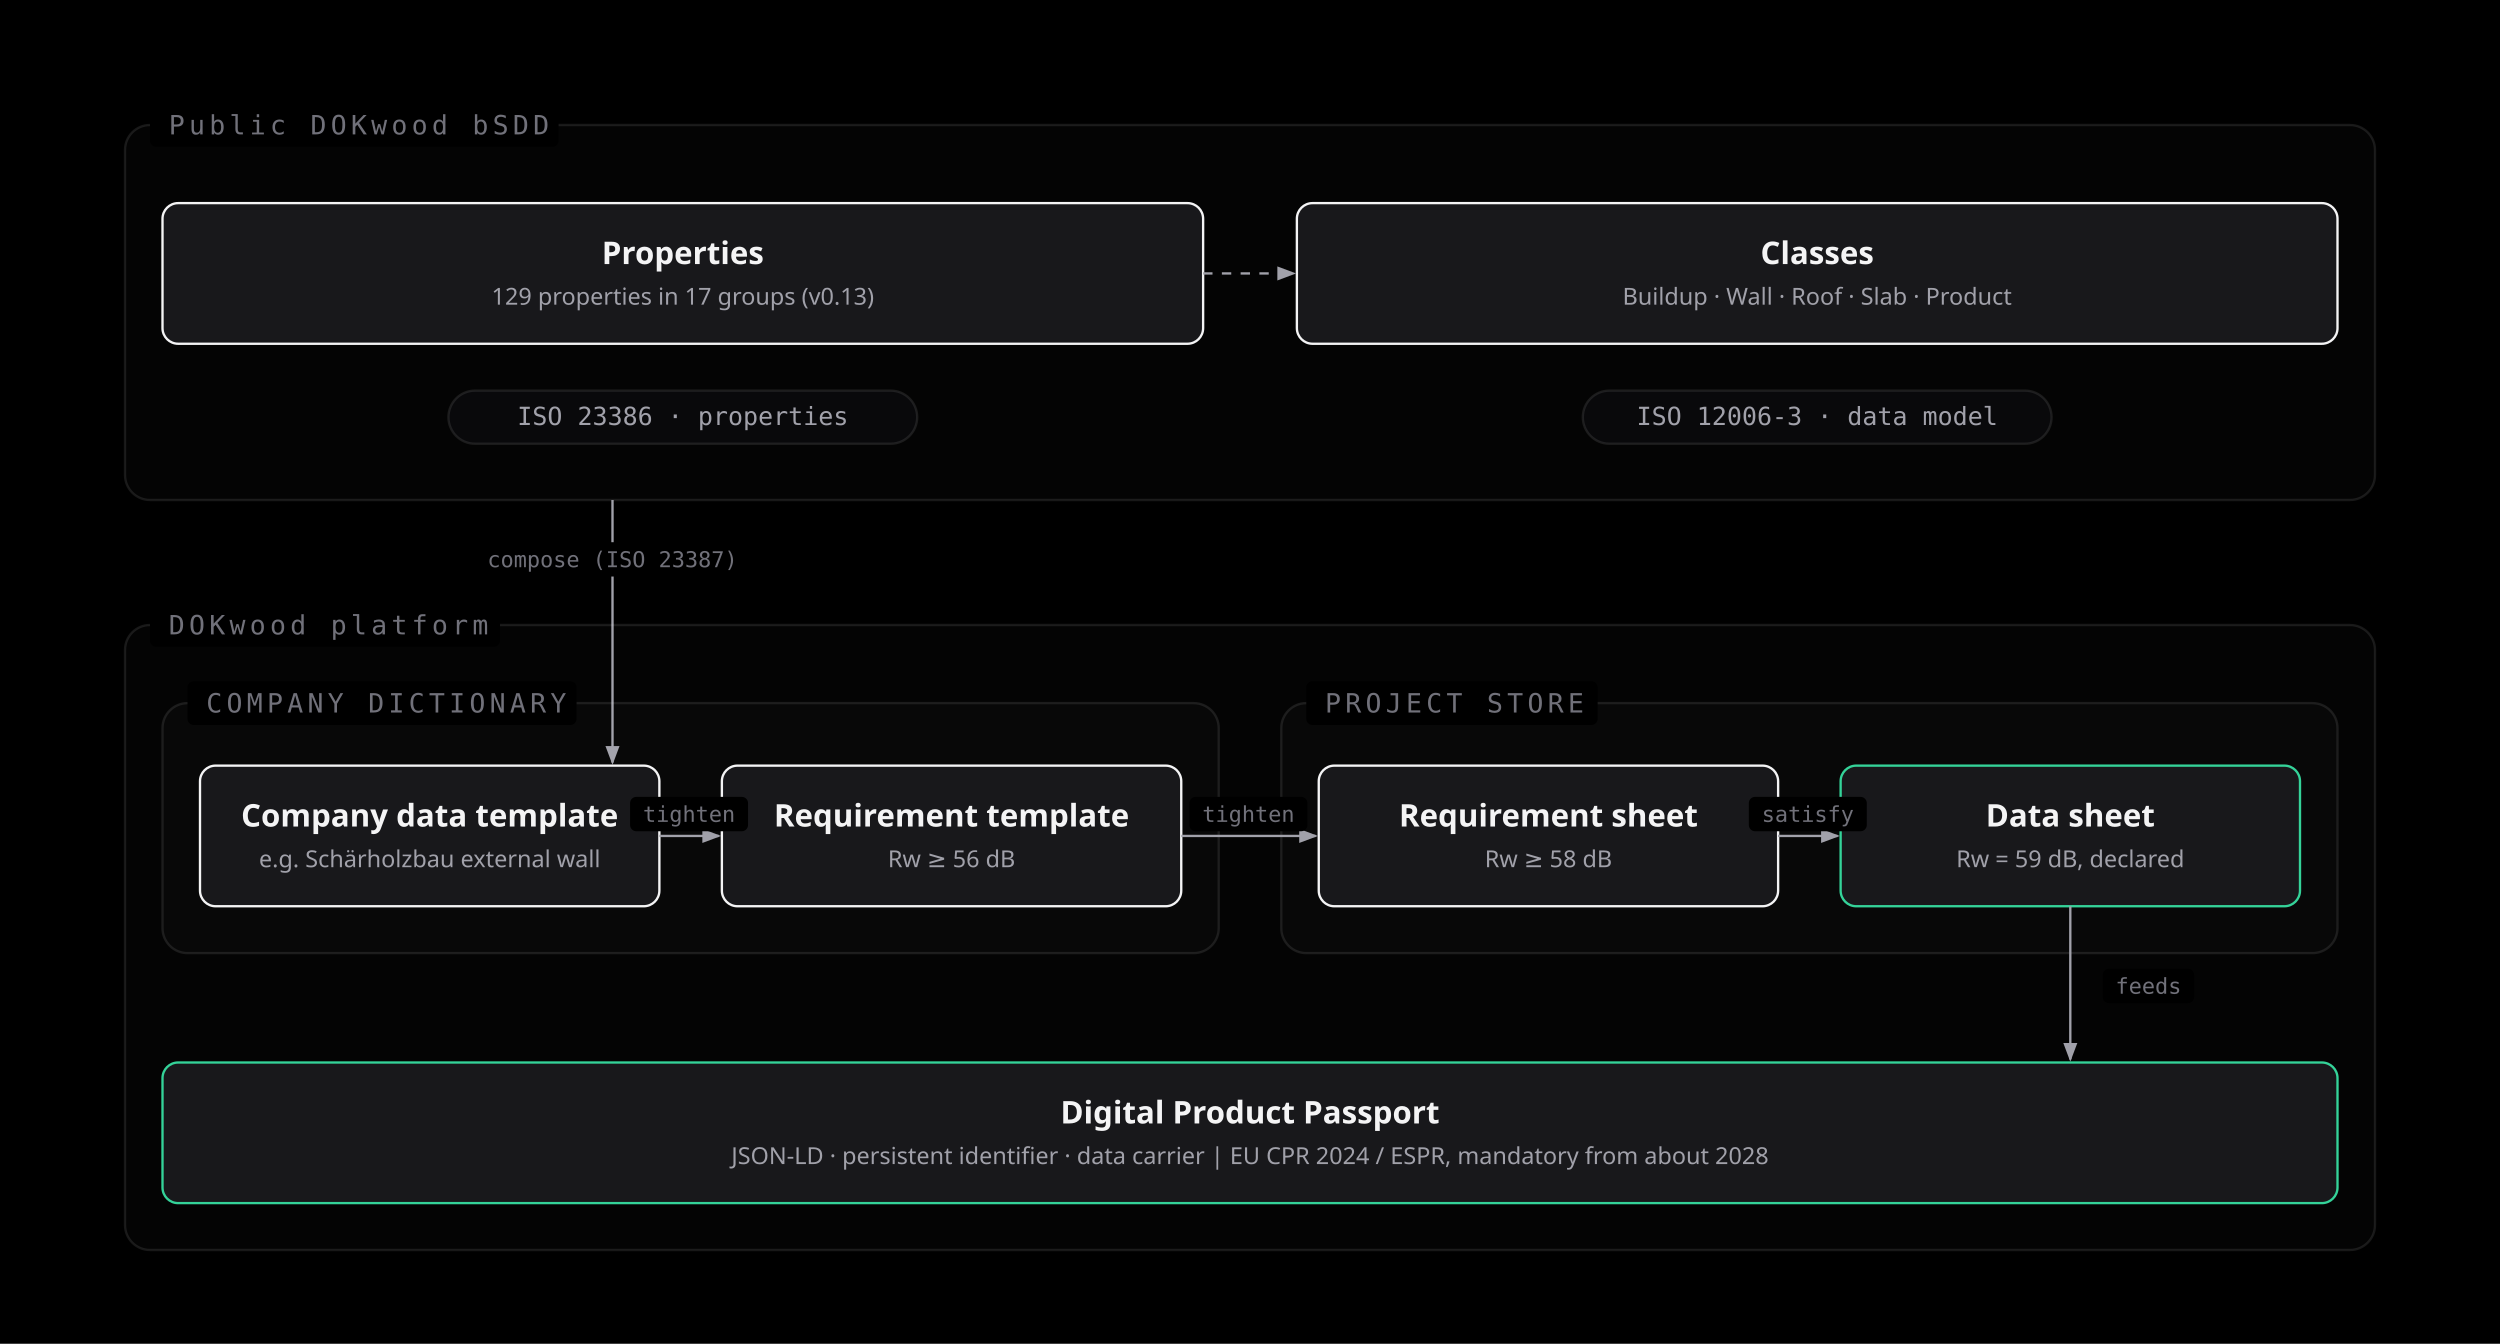
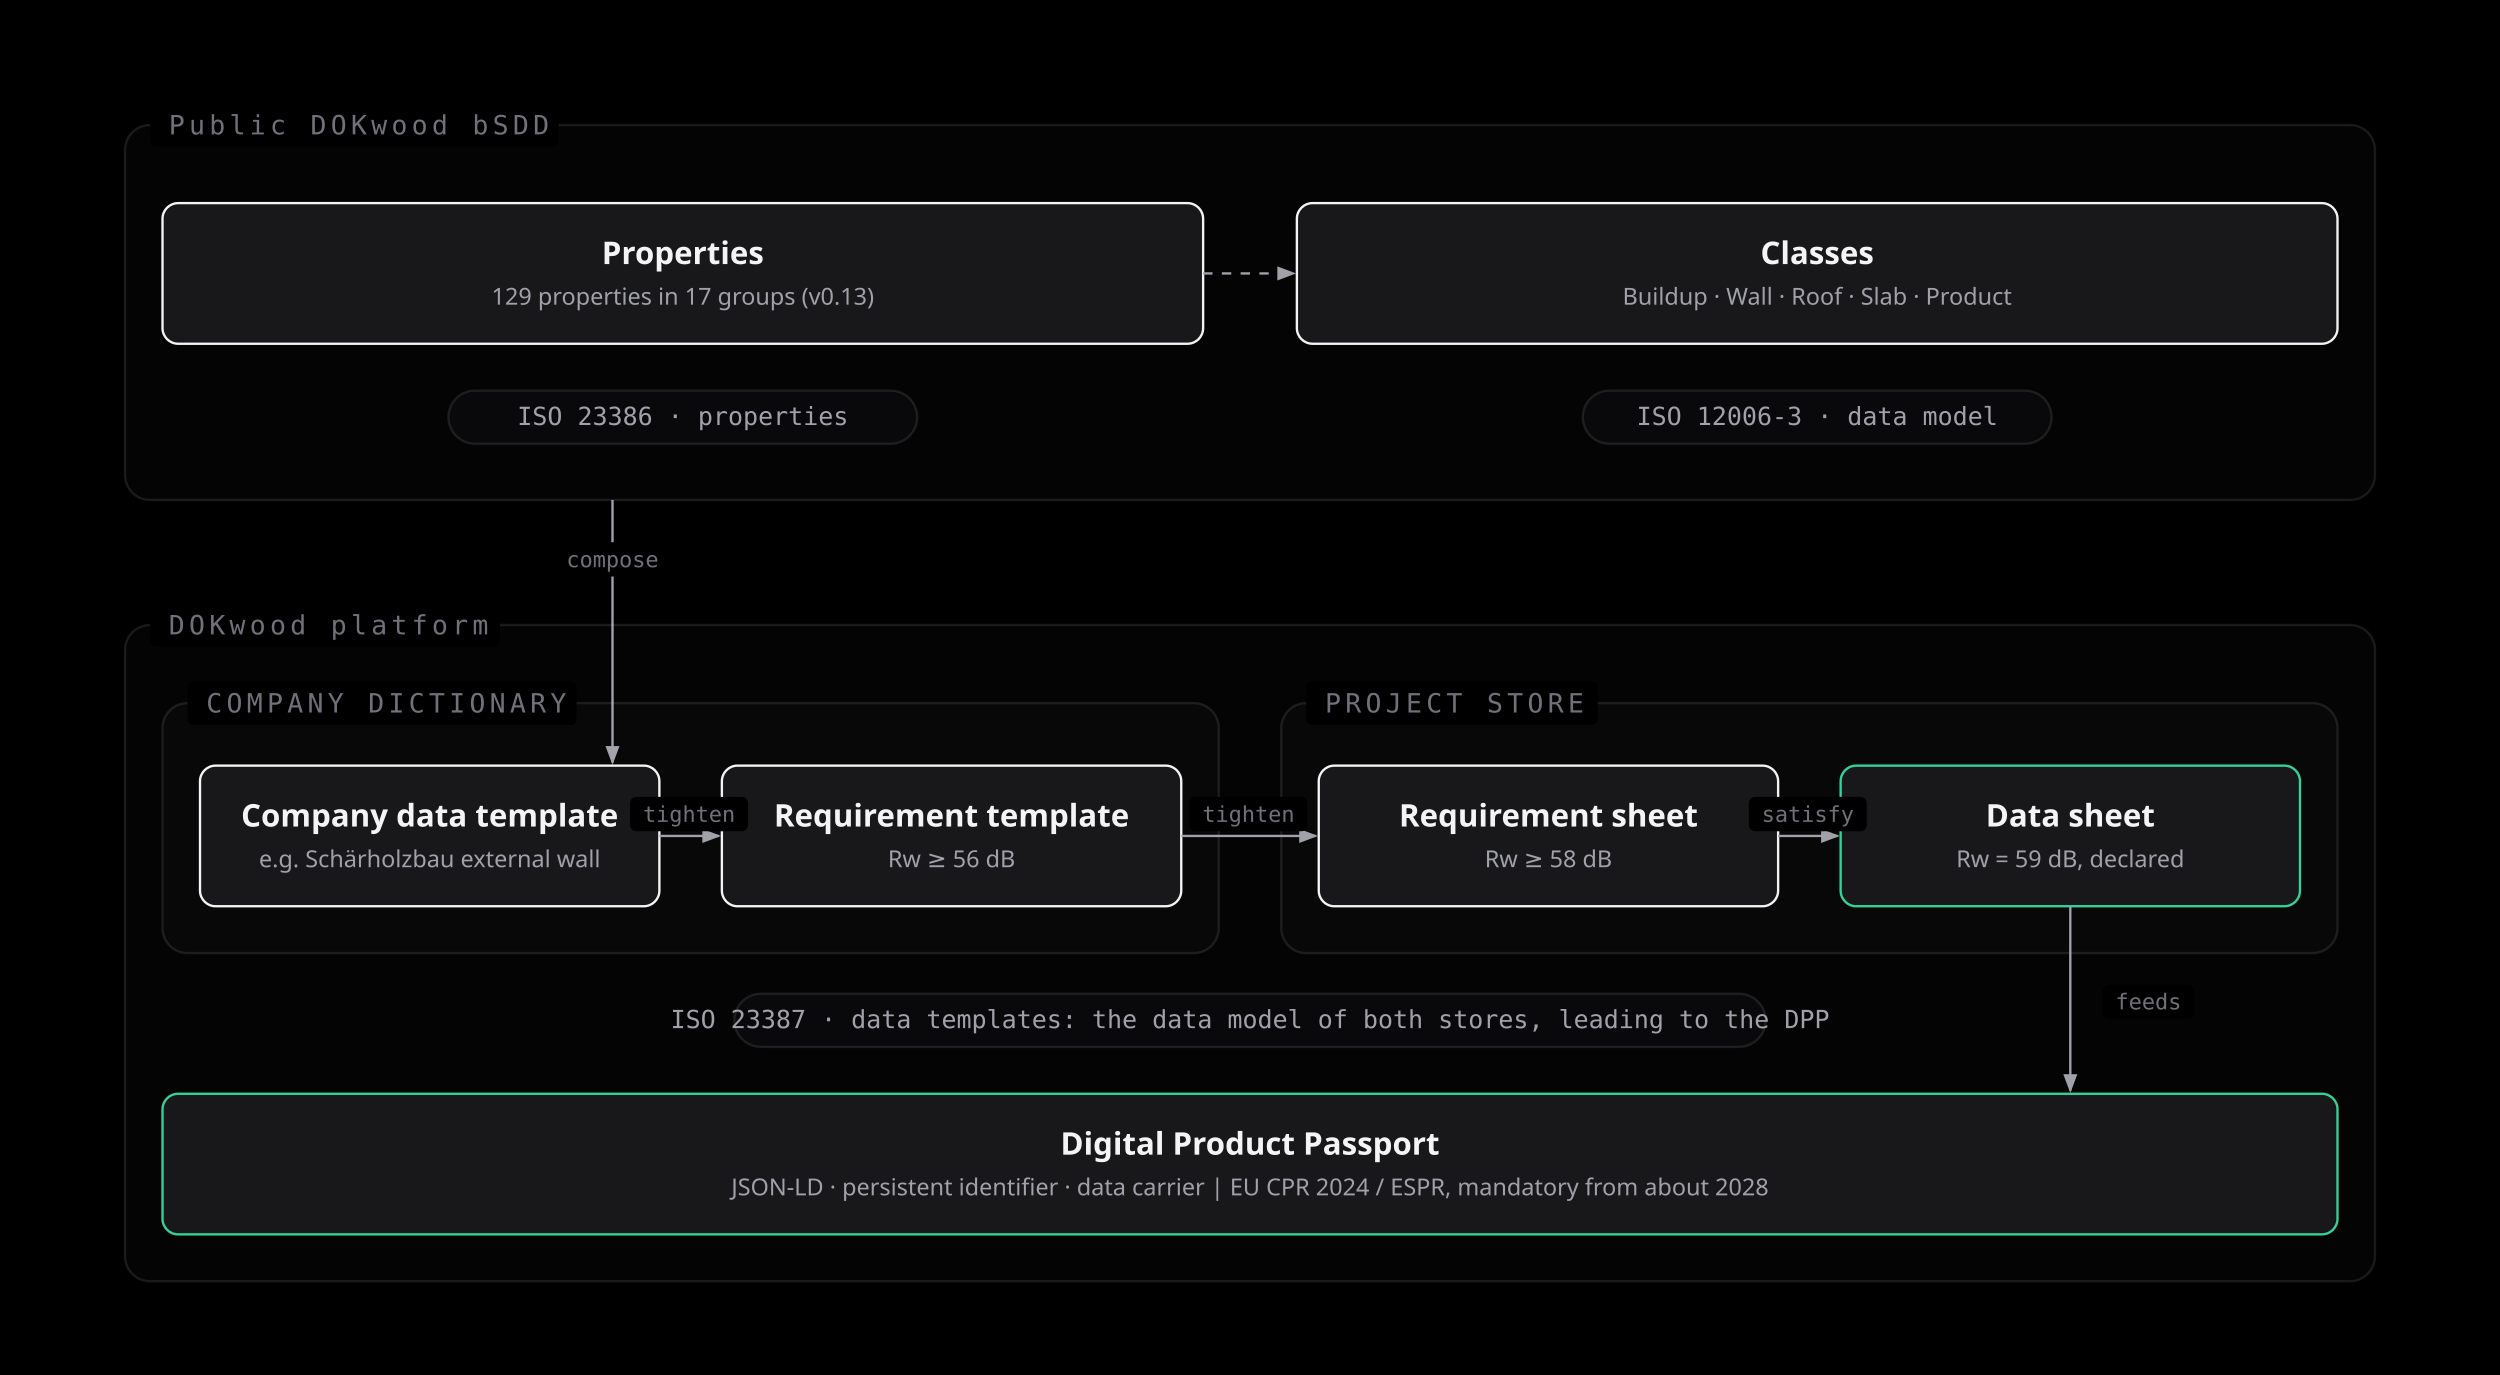
- <svg xmlns="http://www.w3.org/2000/svg" viewBox="0 0 1600 860" role="img" aria-labelledby="bsdd-two-plane-title">
+ <svg xmlns="http://www.w3.org/2000/svg" viewBox="0 0 1600 880" role="img" aria-labelledby="bsdd-two-plane-title">
  <defs>
    <marker id="bsdd-two-plane-arrow" markerWidth="8" markerHeight="6" refX="7" refY="3" orient="auto">
      <polygon points="0 0, 8 3, 0 6" fill="#a1a1aa" />
    </marker>
  </defs>
  <rect width="100%" height="100%" fill="#000000" />
  <rect x="80" y="80" width="1440" height="240" rx="16" fill="rgba(244,244,245,0.02)" stroke="rgba(244,244,245,0.10)" stroke-width="1.5" />
  <rect x="96" y="66" width="261.5" height="28" rx="4" fill="#000000" />
  <text x="108" y="86" fill="#71717a" font-size="17" font-family="ui-monospace, SFMono-Regular, Menlo, Consolas, monospace" letter-spacing="0.16em">Public DOKwood bSDD</text>
  <rect x="104" y="130" width="666" height="90" rx="10" fill="#18181b" stroke="#f4f4f5" stroke-width="1.5" />
  <text x="437" y="169" text-anchor="middle" fill="#f4f4f5" font-size="20" font-weight="600" font-family="ui-sans-serif, system-ui, sans-serif">Properties</text>
  <text x="437" y="195" text-anchor="middle" fill="#a1a1aa" font-size="15" font-family="ui-sans-serif, system-ui, sans-serif">129 properties in 17 groups (v0.13)</text>
  <rect x="830" y="130" width="666" height="90" rx="10" fill="#18181b" stroke="#f4f4f5" stroke-width="1.5" />
  <text x="1163" y="169" text-anchor="middle" fill="#f4f4f5" font-size="20" font-weight="600" font-family="ui-sans-serif, system-ui, sans-serif">Classes</text>
  <text x="1163" y="195" text-anchor="middle" fill="#a1a1aa" font-size="15" font-family="ui-sans-serif, system-ui, sans-serif">Buildup · Wall · Roof · Slab · Product</text>
  <line x1="770" y1="175" x2="828" y2="175" stroke="#a1a1aa" stroke-width="1.5" stroke-dasharray="6 6" marker-end="url(#bsdd-two-plane-arrow)" />
  <rect x="287" y="250" width="300" height="34" rx="17" fill="#09090b" stroke="rgba(244,244,245,0.10)" stroke-width="1.5" />
  <text x="437" y="272" text-anchor="middle" fill="#a1a1aa" font-size="16" font-family="ui-monospace, SFMono-Regular, Menlo, Consolas, monospace">ISO 23386 · properties</text>
  <rect x="1013" y="250" width="300" height="34" rx="17" fill="#09090b" stroke="rgba(244,244,245,0.10)" stroke-width="1.5" />
  <text x="1163" y="272" text-anchor="middle" fill="#a1a1aa" font-size="16" font-family="ui-monospace, SFMono-Regular, Menlo, Consolas, monospace">ISO 12006-3 · data model</text>
  <line x1="392" y1="320" x2="392" y2="488" stroke="#a1a1aa" stroke-width="1.5" marker-end="url(#bsdd-two-plane-arrow)" />
-   <rect x="303.25" y="347" width="177.5" height="22" rx="4" fill="#000000" />
-   <text x="392" y="363" text-anchor="middle" fill="#71717a" font-size="14" font-family="ui-monospace, SFMono-Regular, Menlo, Consolas, monospace">compose (ISO 23387)</text>
-   <rect x="80" y="400" width="1440" height="400" rx="16" fill="rgba(244,244,245,0.02)" stroke="rgba(244,244,245,0.10)" stroke-width="1.5" />
+   <rect x="354.25" y="347" width="75.5" height="22" rx="4" fill="#000000" />
+   <text x="392" y="363" text-anchor="middle" fill="#71717a" font-size="14" font-family="ui-monospace, SFMono-Regular, Menlo, Consolas, monospace">compose</text>
+   <rect x="80" y="400" width="1440" height="420" rx="16" fill="rgba(244,244,245,0.02)" stroke="rgba(244,244,245,0.10)" stroke-width="1.5" />
  <rect x="96" y="386" width="224" height="28" rx="4" fill="#000000" />
  <text x="108" y="406" fill="#71717a" font-size="17" font-family="ui-monospace, SFMono-Regular, Menlo, Consolas, monospace" letter-spacing="0.16em">DOKwood platform</text>
  <rect x="104" y="450" width="676" height="160" rx="16" fill="rgba(244,244,245,0.02)" stroke="rgba(244,244,245,0.10)" stroke-width="1.5" />
  <rect x="120" y="436" width="249" height="28" rx="4" fill="#000000" />
  <text x="132" y="456" fill="#71717a" font-size="17" font-family="ui-monospace, SFMono-Regular, Menlo, Consolas, monospace" letter-spacing="0.16em">COMPANY DICTIONARY</text>
  <rect x="820" y="450" width="676" height="160" rx="16" fill="rgba(244,244,245,0.02)" stroke="rgba(244,244,245,0.10)" stroke-width="1.5" />
  <rect x="836" y="436" width="186.5" height="28" rx="4" fill="#000000" />
  <text x="848" y="456" fill="#71717a" font-size="17" font-family="ui-monospace, SFMono-Regular, Menlo, Consolas, monospace" letter-spacing="0.16em">PROJECT STORE</text>
  <rect x="128" y="490" width="294" height="90" rx="10" fill="#18181b" stroke="#f4f4f5" stroke-width="1.5" />
  <text x="275" y="529" text-anchor="middle" fill="#f4f4f5" font-size="20" font-weight="600" font-family="ui-sans-serif, system-ui, sans-serif">Company data template</text>
  <text x="275" y="555" text-anchor="middle" fill="#a1a1aa" font-size="15" font-family="ui-sans-serif, system-ui, sans-serif">e.g. Schärholzbau external wall</text>
  <rect x="462" y="490" width="294" height="90" rx="10" fill="#18181b" stroke="#f4f4f5" stroke-width="1.5" />
  <text x="609" y="529" text-anchor="middle" fill="#f4f4f5" font-size="20" font-weight="600" font-family="ui-sans-serif, system-ui, sans-serif">Requirement template</text>
  <text x="609" y="555" text-anchor="middle" fill="#a1a1aa" font-size="15" font-family="ui-sans-serif, system-ui, sans-serif">Rw ≥ 56 dB</text>
  <rect x="844" y="490" width="294" height="90" rx="10" fill="#18181b" stroke="#f4f4f5" stroke-width="1.5" />
  <text x="991" y="529" text-anchor="middle" fill="#f4f4f5" font-size="20" font-weight="600" font-family="ui-sans-serif, system-ui, sans-serif">Requirement sheet</text>
  <text x="991" y="555" text-anchor="middle" fill="#a1a1aa" font-size="15" font-family="ui-sans-serif, system-ui, sans-serif">Rw ≥ 58 dB</text>
  <rect x="1178" y="490" width="294" height="90" rx="10" fill="#18181b" stroke="#34d399" stroke-width="1.5" />
  <text x="1325" y="529" text-anchor="middle" fill="#f4f4f5" font-size="20" font-weight="600" font-family="ui-sans-serif, system-ui, sans-serif">Data sheet</text>
  <text x="1325" y="555" text-anchor="middle" fill="#a1a1aa" font-size="15" font-family="ui-sans-serif, system-ui, sans-serif">Rw = 59 dB, declared</text>
  <line x1="422" y1="535" x2="460" y2="535" stroke="#a1a1aa" stroke-width="1.5" marker-end="url(#bsdd-two-plane-arrow)" />
  <rect x="403.25" y="510" width="75.5" height="22" rx="4" fill="#000000" />
  <text x="441" y="526" text-anchor="middle" fill="#71717a" font-size="14" font-family="ui-monospace, SFMono-Regular, Menlo, Consolas, monospace">tighten</text>
  <line x1="756" y1="535" x2="842" y2="535" stroke="#a1a1aa" stroke-width="1.5" marker-end="url(#bsdd-two-plane-arrow)" />
  <rect x="761.25" y="510" width="75.5" height="22" rx="4" fill="#000000" />
  <text x="799" y="526" text-anchor="middle" fill="#71717a" font-size="14" font-family="ui-monospace, SFMono-Regular, Menlo, Consolas, monospace">tighten</text>
  <line x1="1138" y1="535" x2="1176" y2="535" stroke="#a1a1aa" stroke-width="1.5" marker-end="url(#bsdd-two-plane-arrow)" />
  <rect x="1119.25" y="510" width="75.5" height="22" rx="4" fill="#000000" />
  <text x="1157" y="526" text-anchor="middle" fill="#71717a" font-size="14" font-family="ui-monospace, SFMono-Regular, Menlo, Consolas, monospace">satisfy</text>
-   <rect x="104" y="680" width="1392" height="90" rx="10" fill="#18181b" stroke="#34d399" stroke-width="1.5" />
-   <text x="800" y="719" text-anchor="middle" fill="#f4f4f5" font-size="20" font-weight="600" font-family="ui-sans-serif, system-ui, sans-serif">Digital Product Passport</text>
-   <text x="800" y="745" text-anchor="middle" fill="#a1a1aa" font-size="15" font-family="ui-sans-serif, system-ui, sans-serif">JSON-LD · persistent identifier · data carrier  |  EU CPR 2024 / ESPR, mandatory from about 2028</text>
-   <line x1="1325" y1="580" x2="1325" y2="678" stroke="#a1a1aa" stroke-width="1.5" marker-end="url(#bsdd-two-plane-arrow)" />
-   <rect x="1345.75" y="620" width="58.5" height="22" rx="4" fill="#000000" />
-   <text x="1375" y="636" text-anchor="middle" fill="#71717a" font-size="14" font-family="ui-monospace, SFMono-Regular, Menlo, Consolas, monospace">feeds</text>
+   <rect x="470" y="636" width="660" height="34" rx="17" fill="#09090b" stroke="rgba(244,244,245,0.10)" stroke-width="1.5" />
+   <text x="800" y="658" text-anchor="middle" fill="#a1a1aa" font-size="16" font-family="ui-monospace, SFMono-Regular, Menlo, Consolas, monospace">ISO 23387 · data templates: the data model of both stores, leading to the DPP</text>
+   <rect x="104" y="700" width="1392" height="90" rx="10" fill="#18181b" stroke="#34d399" stroke-width="1.5" />
+   <text x="800" y="739" text-anchor="middle" fill="#f4f4f5" font-size="20" font-weight="600" font-family="ui-sans-serif, system-ui, sans-serif">Digital Product Passport</text>
+   <text x="800" y="765" text-anchor="middle" fill="#a1a1aa" font-size="15" font-family="ui-sans-serif, system-ui, sans-serif">JSON-LD · persistent identifier · data carrier  |  EU CPR 2024 / ESPR, mandatory from about 2028</text>
+   <line x1="1325" y1="580" x2="1325" y2="698" stroke="#a1a1aa" stroke-width="1.5" marker-end="url(#bsdd-two-plane-arrow)" />
+   <rect x="1345.75" y="630" width="58.5" height="22" rx="4" fill="#000000" />
+   <text x="1375" y="646" text-anchor="middle" fill="#71717a" font-size="14" font-family="ui-monospace, SFMono-Regular, Menlo, Consolas, monospace">feeds</text>
</svg>
